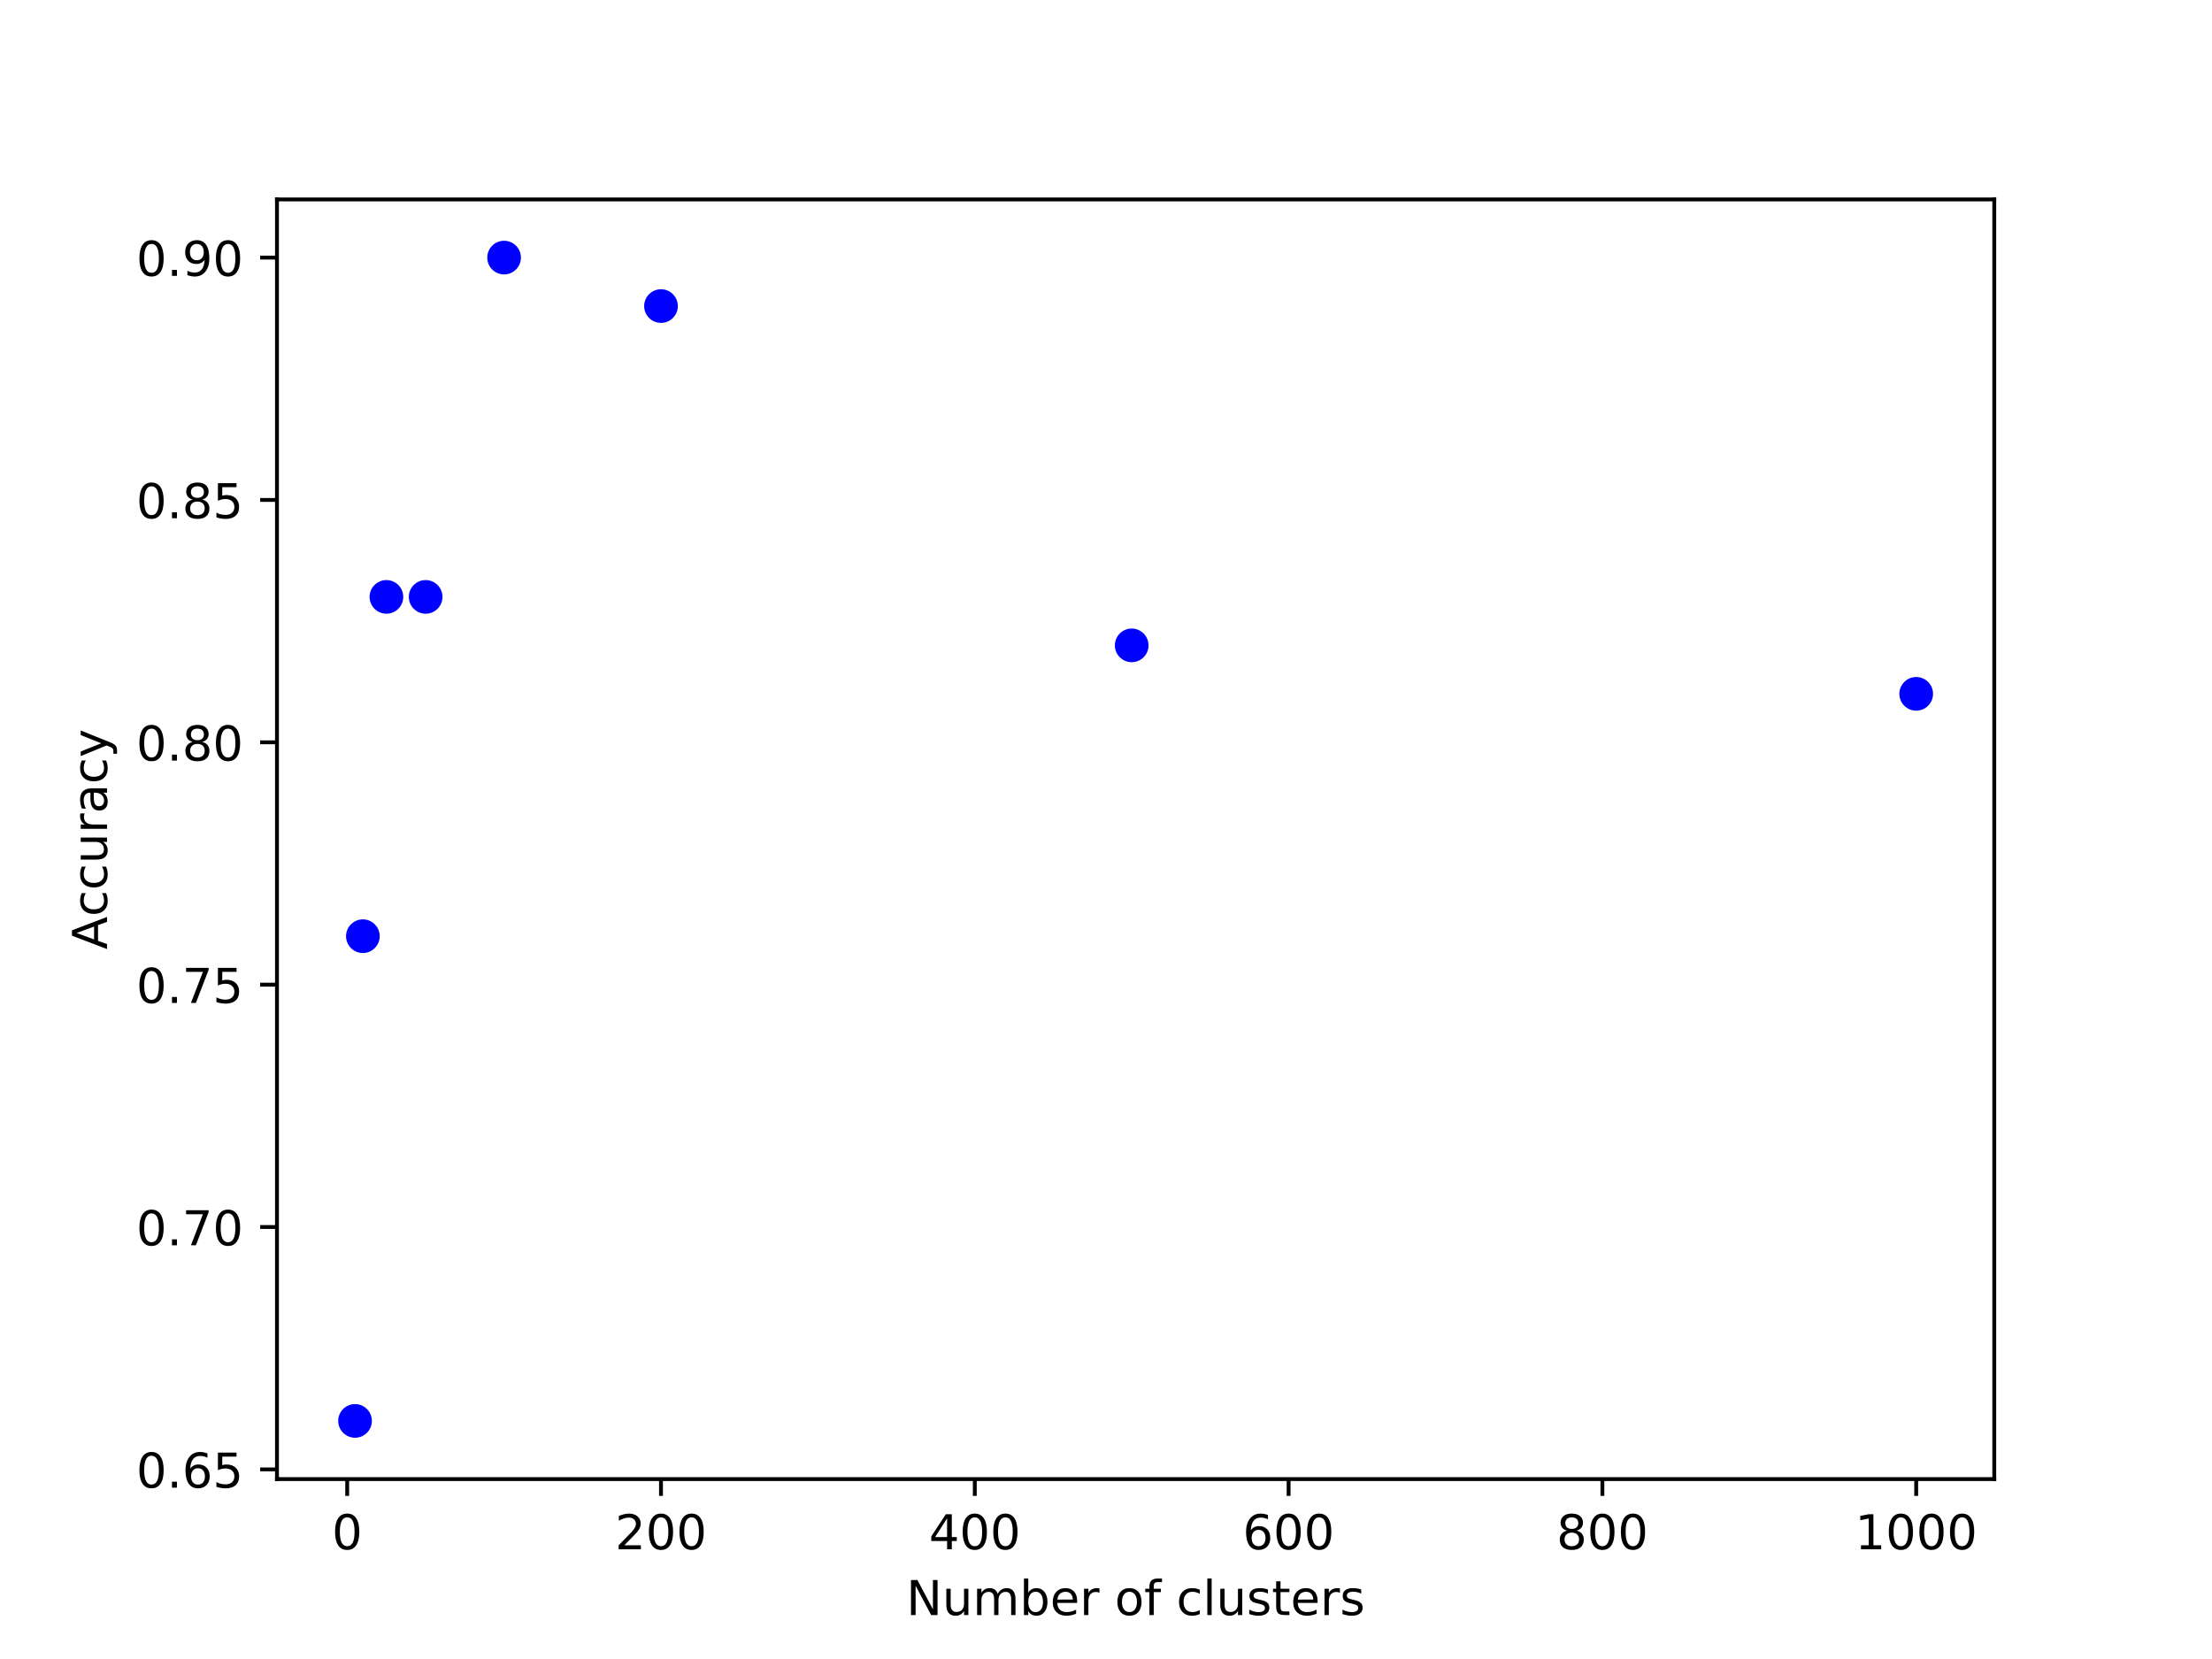
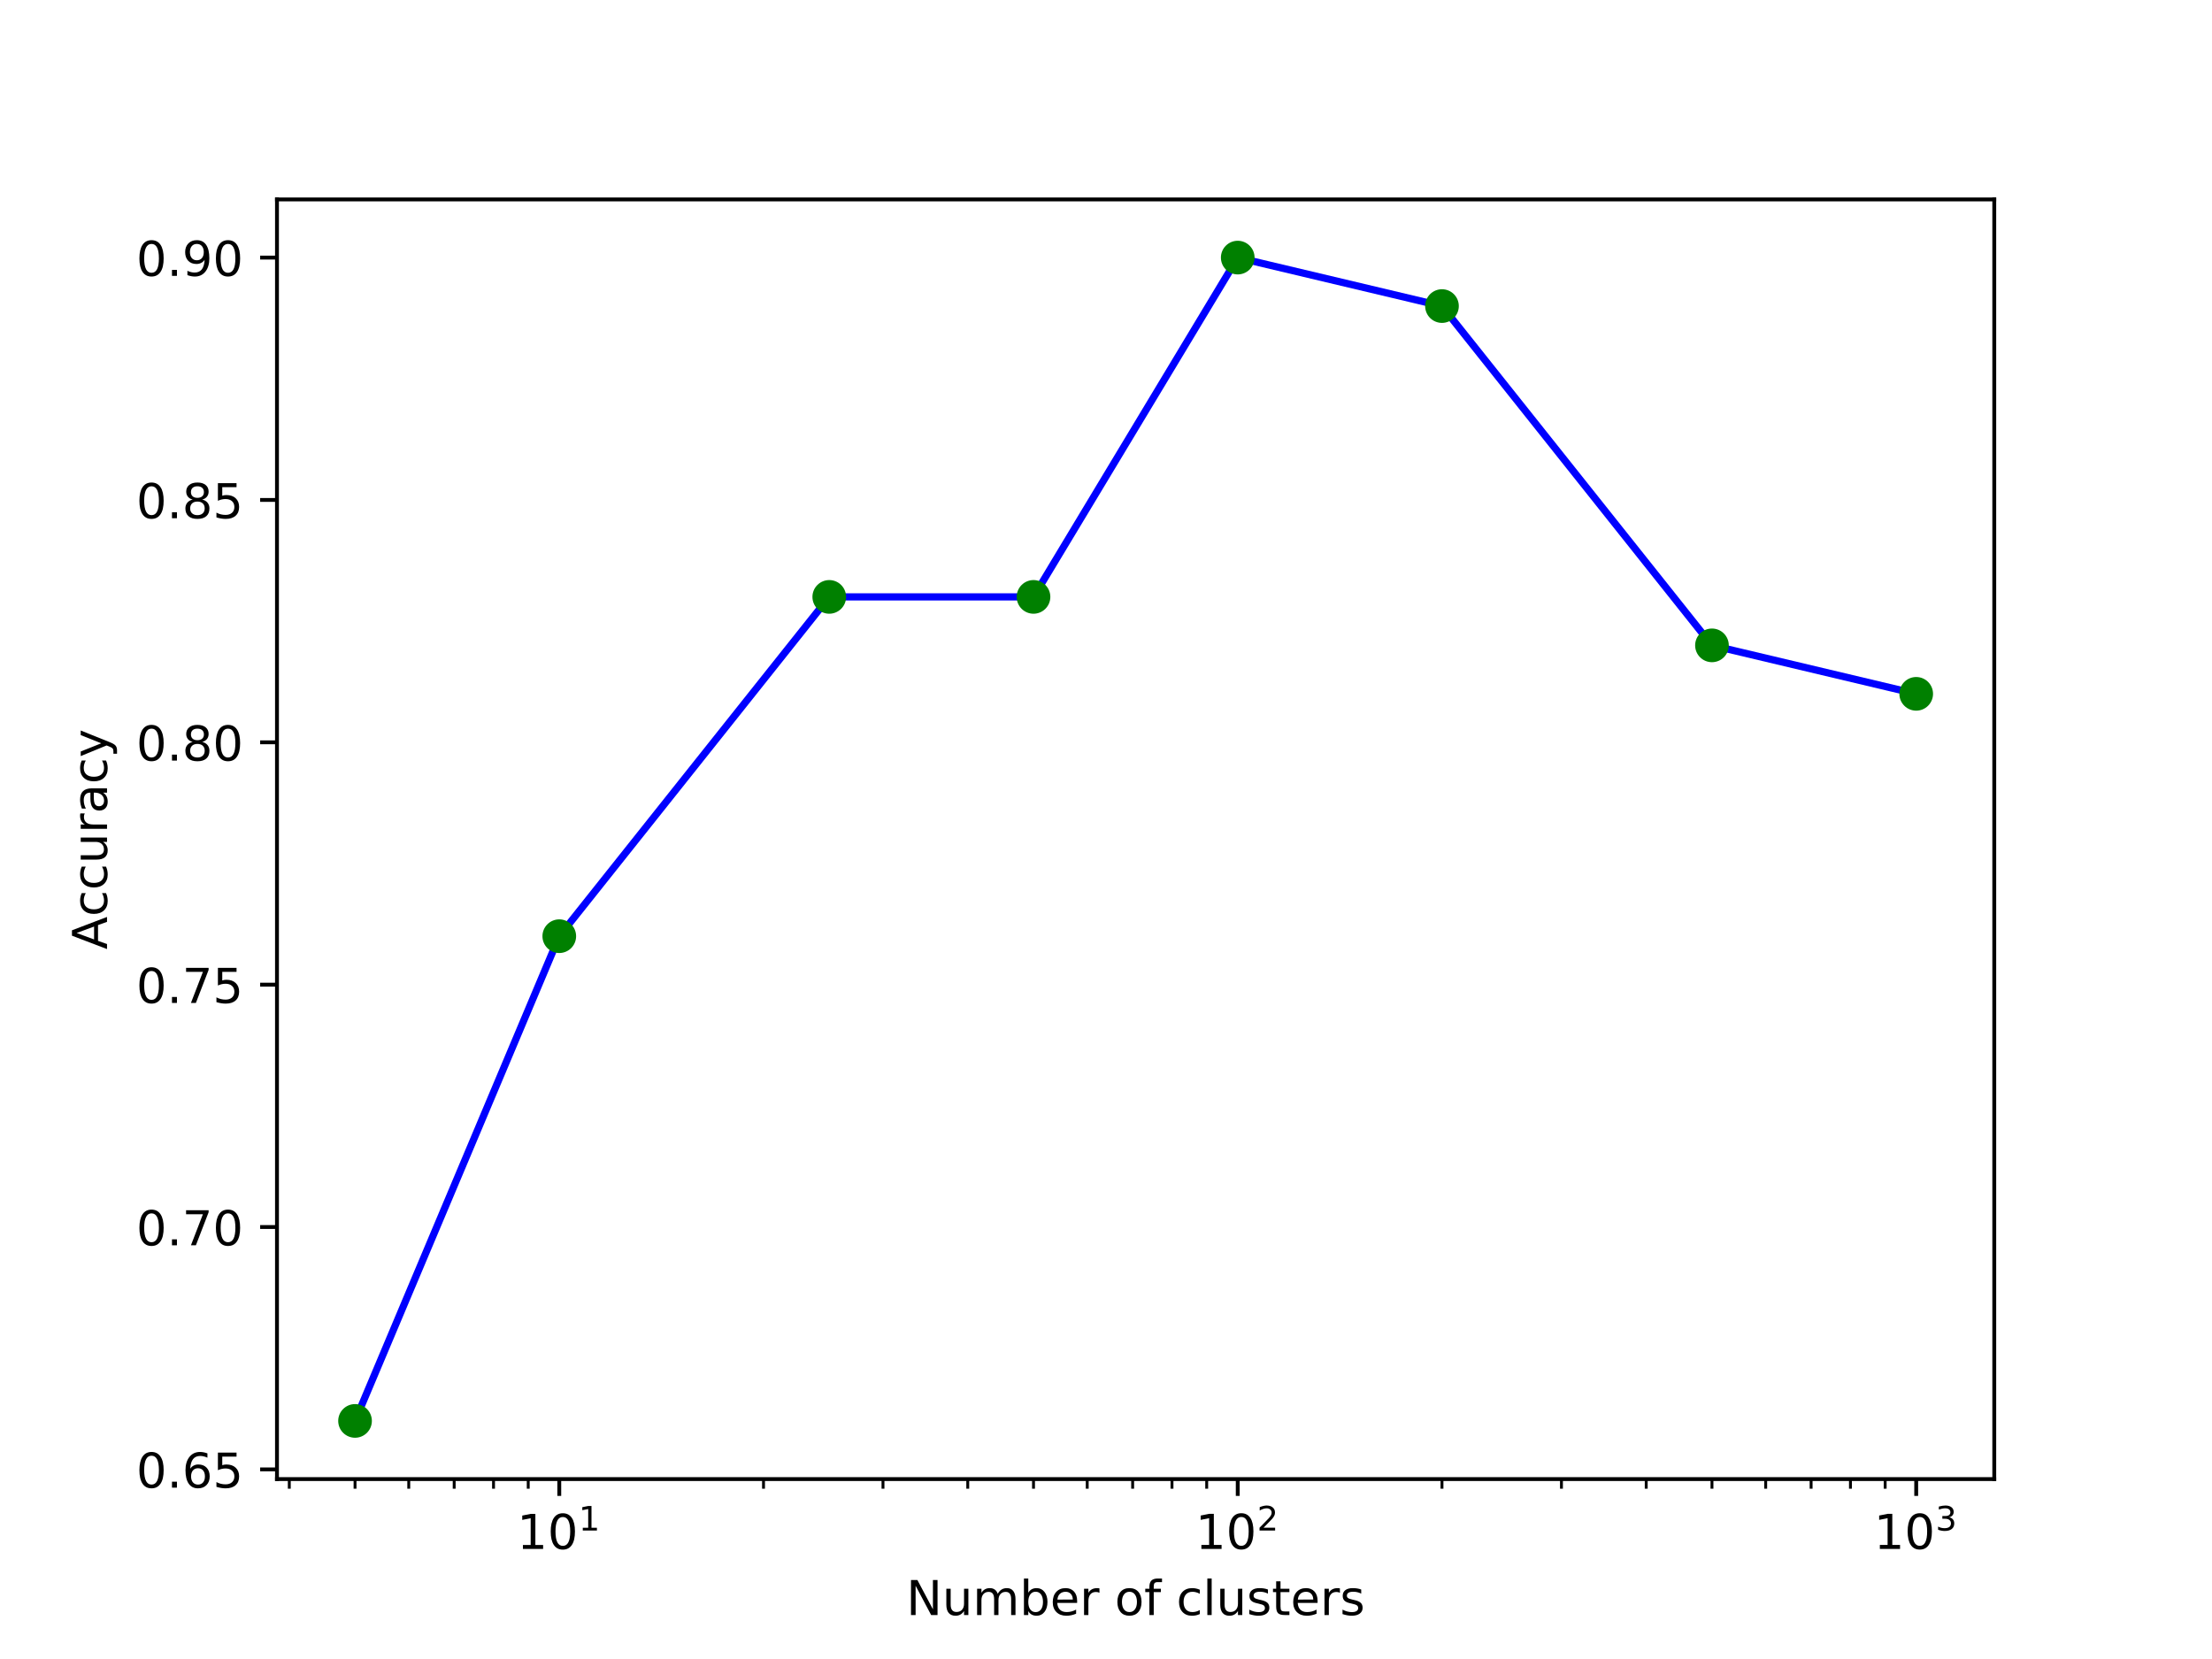
<svg xmlns="http://www.w3.org/2000/svg" xmlns:xlink="http://www.w3.org/1999/xlink" height="345pt" version="1.1" viewBox="0 0 460 345" width="460pt">
  <defs>
    <style type="text/css">
*{stroke-linecap:butt;stroke-linejoin:round;}
  </style>
  </defs>
  <g id="figure_1">
    <g id="patch_1">
      <path d="M 0 345.6  L 460.8 345.6  L 460.8 0  L 0 0  z " style="fill:#ffffff;" />
    </g>
    <g id="axes_1">
      <g id="patch_2">
        <path d="M 57.6 307.584  L 414.72 307.584  L 414.72 41.472  L 57.6 41.472  z " style="fill:#ffffff;" />
      </g>
      <g id="matplotlib.axis_1">
        <g id="xtick_1">
          <g id="line2d_1">
            <defs>
-               <path d="M 0 0  L 0 3.5  " id="mc10237310d" style="stroke:#000000;stroke-width:0.8;" />
-             </defs>
-             <g>
-               <use style="stroke:#000000;stroke-width:0.8;" x="72.201" xlink:href="#mc10237310d" y="307.584" />
+               <path d="M 0 0  L 0 3.5  " id="m82d08d644d" style="stroke:#000000;stroke-width:0.8;" />
+             </defs>
+             <g>
+               <use style="stroke:#000000;stroke-width:0.8;" x="116.305" xlink:href="#m82d08d644d" y="307.584" />
            </g>
          </g>
          <g id="text_1">
            <defs>
+               <path d="M 12.406 8.297  L 28.516 8.297  L 28.516 63.922  L 10.984 60.406  L 10.984 69.391  L 28.422 72.906  L 38.281 72.906  L 38.281 8.297  L 54.391 8.297  L 54.391 0  L 12.406 0  z " id="DejaVuSans-31" />
              <path d="M 31.781 66.406  Q 24.172 66.406 20.328 58.906  Q 16.5 51.422 16.5 36.375  Q 16.5 21.391 20.328 13.891  Q 24.172 6.391 31.781 6.391  Q 39.453 6.391 43.281 13.891  Q 47.125 21.391 47.125 36.375  Q 47.125 51.422 43.281 58.906  Q 39.453 66.406 31.781 66.406  z M 31.781 74.219  Q 44.047 74.219 50.516 64.516  Q 56.984 54.828 56.984 36.375  Q 56.984 17.969 50.516 8.266  Q 44.047 -1.422 31.781 -1.422  Q 19.531 -1.422 13.062 8.266  Q 6.594 17.969 6.594 36.375  Q 6.594 54.828 13.062 64.516  Q 19.531 74.219 31.781 74.219  z " id="DejaVuSans-30" />
            </defs>
-             <g transform="translate(69.02005 322.1824)scale(0.1 -0.1)">
-               <use xlink:href="#DejaVuSans-30" />
+             <g transform="translate(107.5053 322.1824)scale(0.1 -0.1)">
+               <use transform="translate(0 0.684375)" xlink:href="#DejaVuSans-31" />
+               <use transform="translate(63.62305 0.684375)" xlink:href="#DejaVuSans-30" />
+               <use transform="translate(128.2031 38.96563)scale(0.7)" xlink:href="#DejaVuSans-31" />
            </g>
          </g>
        </g>
        <g id="xtick_2">
          <g id="line2d_2">
            <g>
-               <use style="stroke:#000000;stroke-width:0.8;" x="137.458" xlink:href="#mc10237310d" y="307.584" />
+               <use style="stroke:#000000;stroke-width:0.8;" x="257.396" xlink:href="#m82d08d644d" y="307.584" />
            </g>
          </g>
          <g id="text_2">
            <defs>
              <path d="M 19.188 8.297  L 53.609 8.297  L 53.609 0  L 7.328 0  L 7.328 8.297  Q 12.938 14.109 22.625 23.891  Q 32.328 33.688 34.812 36.531  Q 39.547 41.844 41.422 45.531  Q 43.312 49.219 43.312 52.781  Q 43.312 58.594 39.234 62.25  Q 35.156 65.922 28.609 65.922  Q 23.969 65.922 18.812 64.312  Q 13.672 62.703 7.812 59.422  L 7.812 69.391  Q 13.766 71.781 18.938 73  Q 24.125 74.219 28.422 74.219  Q 39.75 74.219 46.484 68.547  Q 53.219 62.891 53.219 53.422  Q 53.219 48.922 51.531 44.891  Q 49.859 40.875 45.406 35.406  Q 44.188 33.984 37.641 27.219  Q 31.109 20.453 19.188 8.297  z " id="DejaVuSans-32" />
            </defs>
-             <g transform="translate(127.9147 322.1824)scale(0.1 -0.1)">
-               <use xlink:href="#DejaVuSans-32" />
-               <use x="63.623" xlink:href="#DejaVuSans-30" />
-               <use x="127.246" xlink:href="#DejaVuSans-30" />
+             <g transform="translate(248.5963 322.1824)scale(0.1 -0.1)">
+               <use transform="translate(0 0.765625)" xlink:href="#DejaVuSans-31" />
+               <use transform="translate(63.62305 0.765625)" xlink:href="#DejaVuSans-30" />
+               <use transform="translate(128.2031 39.04688)scale(0.7)" xlink:href="#DejaVuSans-32" />
            </g>
          </g>
        </g>
        <g id="xtick_3">
          <g id="line2d_3">
            <g>
-               <use style="stroke:#000000;stroke-width:0.8;" x="202.716" xlink:href="#mc10237310d" y="307.584" />
+               <use style="stroke:#000000;stroke-width:0.8;" x="398.487" xlink:href="#m82d08d644d" y="307.584" />
            </g>
          </g>
          <g id="text_3">
            <defs>
-               <path d="M 37.797 64.312  L 12.891 25.391  L 37.797 25.391  z M 35.203 72.906  L 47.609 72.906  L 47.609 25.391  L 58.016 25.391  L 58.016 17.188  L 47.609 17.188  L 47.609 0  L 37.797 0  L 37.797 17.188  L 4.891 17.188  L 4.891 26.703  z " id="DejaVuSans-34" />
-             </defs>
-             <g transform="translate(193.1719 322.1824)scale(0.1 -0.1)">
-               <use xlink:href="#DejaVuSans-34" />
-               <use x="63.623" xlink:href="#DejaVuSans-30" />
-               <use x="127.246" xlink:href="#DejaVuSans-30" />
+               <path d="M 40.578 39.312  Q 47.656 37.797 51.625 33  Q 55.609 28.219 55.609 21.188  Q 55.609 10.406 48.188 4.484  Q 40.766 -1.422 27.094 -1.422  Q 22.516 -1.422 17.656 -0.516  Q 12.797 0.391 7.625 2.203  L 7.625 11.719  Q 11.719 9.328 16.594 8.109  Q 21.484 6.891 26.812 6.891  Q 36.078 6.891 40.938 10.547  Q 45.797 14.203 45.797 21.188  Q 45.797 27.641 41.281 31.266  Q 36.766 34.906 28.719 34.906  L 20.219 34.906  L 20.219 43.016  L 29.109 43.016  Q 36.375 43.016 40.234 45.922  Q 44.094 48.828 44.094 54.297  Q 44.094 59.906 40.109 62.906  Q 36.141 65.922 28.719 65.922  Q 24.656 65.922 20.016 65.031  Q 15.375 64.156 9.812 62.312  L 9.812 71.094  Q 15.438 72.656 20.344 73.438  Q 25.25 74.219 29.594 74.219  Q 40.828 74.219 47.359 69.109  Q 53.906 64.016 53.906 55.328  Q 53.906 49.266 50.438 45.094  Q 46.969 40.922 40.578 39.312  z " id="DejaVuSans-33" />
+             </defs>
+             <g transform="translate(389.6873 322.1824)scale(0.1 -0.1)">
+               <use transform="translate(0 0.765625)" xlink:href="#DejaVuSans-31" />
+               <use transform="translate(63.62305 0.765625)" xlink:href="#DejaVuSans-30" />
+               <use transform="translate(128.2031 39.04688)scale(0.7)" xlink:href="#DejaVuSans-33" />
            </g>
          </g>
        </g>
        <g id="xtick_4">
          <g id="line2d_4">
-             <g>
-               <use style="stroke:#000000;stroke-width:0.8;" x="267.973" xlink:href="#mc10237310d" y="307.584" />
-             </g>
-           </g>
-           <g id="text_4">
-             <defs>
-               <path d="M 33.016 40.375  Q 26.375 40.375 22.484 35.828  Q 18.609 31.297 18.609 23.391  Q 18.609 15.531 22.484 10.953  Q 26.375 6.391 33.016 6.391  Q 39.656 6.391 43.531 10.953  Q 47.406 15.531 47.406 23.391  Q 47.406 31.297 43.531 35.828  Q 39.656 40.375 33.016 40.375  z M 52.594 71.297  L 52.594 62.312  Q 48.875 64.062 45.094 64.984  Q 41.312 65.922 37.594 65.922  Q 27.828 65.922 22.672 59.328  Q 17.531 52.734 16.797 39.406  Q 19.672 43.656 24.016 45.922  Q 28.375 48.188 33.594 48.188  Q 44.578 48.188 50.953 41.516  Q 57.328 34.859 57.328 23.391  Q 57.328 12.156 50.688 5.359  Q 44.047 -1.422 33.016 -1.422  Q 20.359 -1.422 13.672 8.266  Q 6.984 17.969 6.984 36.375  Q 6.984 53.656 15.188 63.938  Q 23.391 74.219 37.203 74.219  Q 40.922 74.219 44.703 73.484  Q 48.484 72.75 52.594 71.297  z " id="DejaVuSans-36" />
-             </defs>
-             <g transform="translate(258.4291 322.1824)scale(0.1 -0.1)">
-               <use xlink:href="#DejaVuSans-36" />
-               <use x="63.623" xlink:href="#DejaVuSans-30" />
-               <use x="127.246" xlink:href="#DejaVuSans-30" />
+             <defs>
+               <path d="M 0 0  L 0 2  " id="m2b86703323" style="stroke:#000000;stroke-width:0.6;" />
+             </defs>
+             <g>
+               <use style="stroke:#000000;stroke-width:0.6;" x="60.16" xlink:href="#m2b86703323" y="307.584" />
            </g>
          </g>
        </g>
        <g id="xtick_5">
          <g id="line2d_5">
            <g>
-               <use style="stroke:#000000;stroke-width:0.8;" x="333.23" xlink:href="#mc10237310d" y="307.584" />
-             </g>
-           </g>
-           <g id="text_5">
-             <defs>
-               <path d="M 31.781 34.625  Q 24.75 34.625 20.719 30.859  Q 16.703 27.094 16.703 20.516  Q 16.703 13.922 20.719 10.156  Q 24.75 6.391 31.781 6.391  Q 38.812 6.391 42.859 10.172  Q 46.922 13.969 46.922 20.516  Q 46.922 27.094 42.891 30.859  Q 38.875 34.625 31.781 34.625  z M 21.922 38.812  Q 15.578 40.375 12.031 44.719  Q 8.5 49.078 8.5 55.328  Q 8.5 64.062 14.719 69.141  Q 20.953 74.219 31.781 74.219  Q 42.672 74.219 48.875 69.141  Q 55.078 64.062 55.078 55.328  Q 55.078 49.078 51.531 44.719  Q 48 40.375 41.703 38.812  Q 48.828 37.156 52.797 32.312  Q 56.781 27.484 56.781 20.516  Q 56.781 9.906 50.312 4.234  Q 43.844 -1.422 31.781 -1.422  Q 19.734 -1.422 13.25 4.234  Q 6.781 9.906 6.781 20.516  Q 6.781 27.484 10.781 32.312  Q 14.797 37.156 21.922 38.812  z M 18.312 54.391  Q 18.312 48.734 21.844 45.562  Q 25.391 42.391 31.781 42.391  Q 38.141 42.391 41.719 45.562  Q 45.312 48.734 45.312 54.391  Q 45.312 60.062 41.719 63.234  Q 38.141 66.406 31.781 66.406  Q 25.391 66.406 21.844 63.234  Q 18.312 60.062 18.312 54.391  z " id="DejaVuSans-38" />
-             </defs>
-             <g transform="translate(323.6863 322.1824)scale(0.1 -0.1)">
-               <use xlink:href="#DejaVuSans-38" />
-               <use x="63.623" xlink:href="#DejaVuSans-30" />
-               <use x="127.246" xlink:href="#DejaVuSans-30" />
+               <use style="stroke:#000000;stroke-width:0.6;" x="73.833" xlink:href="#m2b86703323" y="307.584" />
            </g>
          </g>
        </g>
        <g id="xtick_6">
          <g id="line2d_6">
            <g>
-               <use style="stroke:#000000;stroke-width:0.8;" x="398.487" xlink:href="#mc10237310d" y="307.584" />
-             </g>
-           </g>
-           <g id="text_6">
-             <defs>
-               <path d="M 12.406 8.297  L 28.516 8.297  L 28.516 63.922  L 10.984 60.406  L 10.984 69.391  L 28.422 72.906  L 38.281 72.906  L 38.281 8.297  L 54.391 8.297  L 54.391 0  L 12.406 0  z " id="DejaVuSans-31" />
-             </defs>
-             <g transform="translate(385.7623 322.1824)scale(0.1 -0.1)">
-               <use xlink:href="#DejaVuSans-31" />
-               <use x="63.623" xlink:href="#DejaVuSans-30" />
-               <use x="127.246" xlink:href="#DejaVuSans-30" />
-               <use x="190.869" xlink:href="#DejaVuSans-30" />
-             </g>
-           </g>
-         </g>
-         <g id="text_7">
+               <use style="stroke:#000000;stroke-width:0.6;" x="85.004" xlink:href="#m2b86703323" y="307.584" />
+             </g>
+           </g>
+         </g>
+         <g id="xtick_7">
+           <g id="line2d_7">
+             <g>
+               <use style="stroke:#000000;stroke-width:0.6;" x="94.45" xlink:href="#m2b86703323" y="307.584" />
+             </g>
+           </g>
+         </g>
+         <g id="xtick_8">
+           <g id="line2d_8">
+             <g>
+               <use style="stroke:#000000;stroke-width:0.6;" x="102.632" xlink:href="#m2b86703323" y="307.584" />
+             </g>
+           </g>
+         </g>
+         <g id="xtick_9">
+           <g id="line2d_9">
+             <g>
+               <use style="stroke:#000000;stroke-width:0.6;" x="109.849" xlink:href="#m2b86703323" y="307.584" />
+             </g>
+           </g>
+         </g>
+         <g id="xtick_10">
+           <g id="line2d_10">
+             <g>
+               <use style="stroke:#000000;stroke-width:0.6;" x="158.778" xlink:href="#m2b86703323" y="307.584" />
+             </g>
+           </g>
+         </g>
+         <g id="xtick_11">
+           <g id="line2d_11">
+             <g>
+               <use style="stroke:#000000;stroke-width:0.6;" x="183.623" xlink:href="#m2b86703323" y="307.584" />
+             </g>
+           </g>
+         </g>
+         <g id="xtick_12">
+           <g id="line2d_12">
+             <g>
+               <use style="stroke:#000000;stroke-width:0.6;" x="201.251" xlink:href="#m2b86703323" y="307.584" />
+             </g>
+           </g>
+         </g>
+         <g id="xtick_13">
+           <g id="line2d_13">
+             <g>
+               <use style="stroke:#000000;stroke-width:0.6;" x="214.924" xlink:href="#m2b86703323" y="307.584" />
+             </g>
+           </g>
+         </g>
+         <g id="xtick_14">
+           <g id="line2d_14">
+             <g>
+               <use style="stroke:#000000;stroke-width:0.6;" x="226.095" xlink:href="#m2b86703323" y="307.584" />
+             </g>
+           </g>
+         </g>
+         <g id="xtick_15">
+           <g id="line2d_15">
+             <g>
+               <use style="stroke:#000000;stroke-width:0.6;" x="235.541" xlink:href="#m2b86703323" y="307.584" />
+             </g>
+           </g>
+         </g>
+         <g id="xtick_16">
+           <g id="line2d_16">
+             <g>
+               <use style="stroke:#000000;stroke-width:0.6;" x="243.723" xlink:href="#m2b86703323" y="307.584" />
+             </g>
+           </g>
+         </g>
+         <g id="xtick_17">
+           <g id="line2d_17">
+             <g>
+               <use style="stroke:#000000;stroke-width:0.6;" x="250.94" xlink:href="#m2b86703323" y="307.584" />
+             </g>
+           </g>
+         </g>
+         <g id="xtick_18">
+           <g id="line2d_18">
+             <g>
+               <use style="stroke:#000000;stroke-width:0.6;" x="299.869" xlink:href="#m2b86703323" y="307.584" />
+             </g>
+           </g>
+         </g>
+         <g id="xtick_19">
+           <g id="line2d_19">
+             <g>
+               <use style="stroke:#000000;stroke-width:0.6;" x="324.714" xlink:href="#m2b86703323" y="307.584" />
+             </g>
+           </g>
+         </g>
+         <g id="xtick_20">
+           <g id="line2d_20">
+             <g>
+               <use style="stroke:#000000;stroke-width:0.6;" x="342.342" xlink:href="#m2b86703323" y="307.584" />
+             </g>
+           </g>
+         </g>
+         <g id="xtick_21">
+           <g id="line2d_21">
+             <g>
+               <use style="stroke:#000000;stroke-width:0.6;" x="356.015" xlink:href="#m2b86703323" y="307.584" />
+             </g>
+           </g>
+         </g>
+         <g id="xtick_22">
+           <g id="line2d_22">
+             <g>
+               <use style="stroke:#000000;stroke-width:0.6;" x="367.186" xlink:href="#m2b86703323" y="307.584" />
+             </g>
+           </g>
+         </g>
+         <g id="xtick_23">
+           <g id="line2d_23">
+             <g>
+               <use style="stroke:#000000;stroke-width:0.6;" x="376.632" xlink:href="#m2b86703323" y="307.584" />
+             </g>
+           </g>
+         </g>
+         <g id="xtick_24">
+           <g id="line2d_24">
+             <g>
+               <use style="stroke:#000000;stroke-width:0.6;" x="384.814" xlink:href="#m2b86703323" y="307.584" />
+             </g>
+           </g>
+         </g>
+         <g id="xtick_25">
+           <g id="line2d_25">
+             <g>
+               <use style="stroke:#000000;stroke-width:0.6;" x="392.031" xlink:href="#m2b86703323" y="307.584" />
+             </g>
+           </g>
+         </g>
+         <g id="text_4">
          <defs>
            <path d="M 9.812 72.906  L 23.094 72.906  L 55.422 11.922  L 55.422 72.906  L 64.984 72.906  L 64.984 0  L 51.703 0  L 19.391 60.984  L 19.391 0  L 9.812 0  z " id="DejaVuSans-4e" />
            <path d="M 8.5 21.578  L 8.5 54.688  L 17.484 54.688  L 17.484 21.922  Q 17.484 14.156 20.5 10.266  Q 23.531 6.391 29.594 6.391  Q 36.859 6.391 41.078 11.031  Q 45.312 15.672 45.312 23.688  L 45.312 54.688  L 54.297 54.688  L 54.297 0  L 45.312 0  L 45.312 8.406  Q 42.047 3.422 37.719 1  Q 33.406 -1.422 27.688 -1.422  Q 18.266 -1.422 13.375 4.438  Q 8.5 10.297 8.5 21.578  z M 31.109 56  z " id="DejaVuSans-75" />
            <path d="M 52 44.188  Q 55.375 50.25 60.062 53.125  Q 64.75 56 71.094 56  Q 79.641 56 84.281 50.016  Q 88.922 44.047 88.922 33.016  L 88.922 0  L 79.891 0  L 79.891 32.719  Q 79.891 40.578 77.094 44.375  Q 74.312 48.188 68.609 48.188  Q 61.625 48.188 57.562 43.547  Q 53.516 38.922 53.516 30.906  L 53.516 0  L 44.484 0  L 44.484 32.719  Q 44.484 40.625 41.703 44.406  Q 38.922 48.188 33.109 48.188  Q 26.219 48.188 22.156 43.531  Q 18.109 38.875 18.109 30.906  L 18.109 0  L 9.078 0  L 9.078 54.688  L 18.109 54.688  L 18.109 46.188  Q 21.188 51.219 25.484 53.609  Q 29.781 56 35.688 56  Q 41.656 56 45.828 52.969  Q 50 49.953 52 44.188  z " id="DejaVuSans-6d" />
            <path d="M 48.688 27.297  Q 48.688 37.203 44.609 42.844  Q 40.531 48.484 33.406 48.484  Q 26.266 48.484 22.188 42.844  Q 18.109 37.203 18.109 27.297  Q 18.109 17.391 22.188 11.75  Q 26.266 6.109 33.406 6.109  Q 40.531 6.109 44.609 11.75  Q 48.688 17.391 48.688 27.297  z M 18.109 46.391  Q 20.953 51.266 25.266 53.625  Q 29.594 56 35.594 56  Q 45.562 56 51.781 48.094  Q 58.016 40.188 58.016 27.297  Q 58.016 14.406 51.781 6.484  Q 45.562 -1.422 35.594 -1.422  Q 29.594 -1.422 25.266 0.953  Q 20.953 3.328 18.109 8.203  L 18.109 0  L 9.078 0  L 9.078 75.984  L 18.109 75.984  z " id="DejaVuSans-62" />
            <path d="M 56.203 29.594  L 56.203 25.203  L 14.891 25.203  Q 15.484 15.922 20.484 11.062  Q 25.484 6.203 34.422 6.203  Q 39.594 6.203 44.453 7.469  Q 49.312 8.734 54.109 11.281  L 54.109 2.781  Q 49.266 0.734 44.188 -0.344  Q 39.109 -1.422 33.891 -1.422  Q 20.797 -1.422 13.156 6.188  Q 5.516 13.812 5.516 26.812  Q 5.516 40.234 12.766 48.109  Q 20.016 56 32.328 56  Q 43.359 56 49.781 48.891  Q 56.203 41.797 56.203 29.594  z M 47.219 32.234  Q 47.125 39.594 43.094 43.984  Q 39.062 48.391 32.422 48.391  Q 24.906 48.391 20.391 44.141  Q 15.875 39.891 15.188 32.172  z " id="DejaVuSans-65" />
            <path d="M 41.109 46.297  Q 39.594 47.172 37.812 47.578  Q 36.031 48 33.891 48  Q 26.266 48 22.188 43.047  Q 18.109 38.094 18.109 28.812  L 18.109 0  L 9.078 0  L 9.078 54.688  L 18.109 54.688  L 18.109 46.188  Q 20.953 51.172 25.484 53.578  Q 30.031 56 36.531 56  Q 37.453 56 38.578 55.875  Q 39.703 55.766 41.062 55.516  z " id="DejaVuSans-72" />
            <path id="DejaVuSans-20" />
            <path d="M 30.609 48.391  Q 23.391 48.391 19.188 42.75  Q 14.984 37.109 14.984 27.297  Q 14.984 17.484 19.156 11.844  Q 23.344 6.203 30.609 6.203  Q 37.797 6.203 41.984 11.859  Q 46.188 17.531 46.188 27.297  Q 46.188 37.016 41.984 42.703  Q 37.797 48.391 30.609 48.391  z M 30.609 56  Q 42.328 56 49.016 48.375  Q 55.719 40.766 55.719 27.297  Q 55.719 13.875 49.016 6.219  Q 42.328 -1.422 30.609 -1.422  Q 18.844 -1.422 12.172 6.219  Q 5.516 13.875 5.516 27.297  Q 5.516 40.766 12.172 48.375  Q 18.844 56 30.609 56  z " id="DejaVuSans-6f" />
            <path d="M 37.109 75.984  L 37.109 68.5  L 28.516 68.5  Q 23.688 68.5 21.797 66.547  Q 19.922 64.594 19.922 59.516  L 19.922 54.688  L 34.719 54.688  L 34.719 47.703  L 19.922 47.703  L 19.922 0  L 10.891 0  L 10.891 47.703  L 2.297 47.703  L 2.297 54.688  L 10.891 54.688  L 10.891 58.5  Q 10.891 67.625 15.141 71.797  Q 19.391 75.984 28.609 75.984  z " id="DejaVuSans-66" />
            <path d="M 48.781 52.594  L 48.781 44.188  Q 44.969 46.297 41.141 47.344  Q 37.312 48.391 33.406 48.391  Q 24.656 48.391 19.812 42.844  Q 14.984 37.312 14.984 27.297  Q 14.984 17.281 19.812 11.734  Q 24.656 6.203 33.406 6.203  Q 37.312 6.203 41.141 7.25  Q 44.969 8.297 48.781 10.406  L 48.781 2.094  Q 45.016 0.344 40.984 -0.531  Q 36.969 -1.422 32.422 -1.422  Q 20.062 -1.422 12.781 6.344  Q 5.516 14.109 5.516 27.297  Q 5.516 40.672 12.859 48.328  Q 20.219 56 33.016 56  Q 37.156 56 41.109 55.141  Q 45.062 54.297 48.781 52.594  z " id="DejaVuSans-63" />
            <path d="M 9.422 75.984  L 18.406 75.984  L 18.406 0  L 9.422 0  z " id="DejaVuSans-6c" />
            <path d="M 44.281 53.078  L 44.281 44.578  Q 40.484 46.531 36.375 47.5  Q 32.281 48.484 27.875 48.484  Q 21.188 48.484 17.844 46.438  Q 14.5 44.391 14.5 40.281  Q 14.5 37.156 16.891 35.375  Q 19.281 33.594 26.516 31.984  L 29.594 31.297  Q 39.156 29.25 43.188 25.516  Q 47.219 21.781 47.219 15.094  Q 47.219 7.469 41.188 3.016  Q 35.156 -1.422 24.609 -1.422  Q 20.219 -1.422 15.453 -0.562  Q 10.688 0.297 5.422 2  L 5.422 11.281  Q 10.406 8.688 15.234 7.391  Q 20.062 6.109 24.812 6.109  Q 31.156 6.109 34.562 8.281  Q 37.984 10.453 37.984 14.406  Q 37.984 18.062 35.516 20.016  Q 33.062 21.969 24.703 23.781  L 21.578 24.516  Q 13.234 26.266 9.516 29.906  Q 5.812 33.547 5.812 39.891  Q 5.812 47.609 11.281 51.797  Q 16.75 56 26.812 56  Q 31.781 56 36.172 55.266  Q 40.578 54.547 44.281 53.078  z " id="DejaVuSans-73" />
            <path d="M 18.312 70.219  L 18.312 54.688  L 36.812 54.688  L 36.812 47.703  L 18.312 47.703  L 18.312 18.016  Q 18.312 11.328 20.141 9.422  Q 21.969 7.516 27.594 7.516  L 36.812 7.516  L 36.812 0  L 27.594 0  Q 17.188 0 13.234 3.875  Q 9.281 7.766 9.281 18.016  L 9.281 47.703  L 2.688 47.703  L 2.688 54.688  L 9.281 54.688  L 9.281 70.219  z " id="DejaVuSans-74" />
          </defs>
          <g transform="translate(188.4678 335.8606)scale(0.1 -0.1)">
            <use xlink:href="#DejaVuSans-4e" />
            <use x="74.805" xlink:href="#DejaVuSans-75" />
            <use x="138.184" xlink:href="#DejaVuSans-6d" />
            <use x="235.596" xlink:href="#DejaVuSans-62" />
            <use x="299.072" xlink:href="#DejaVuSans-65" />
            <use x="360.596" xlink:href="#DejaVuSans-72" />
            <use x="401.709" xlink:href="#DejaVuSans-20" />
            <use x="433.496" xlink:href="#DejaVuSans-6f" />
            <use x="494.678" xlink:href="#DejaVuSans-66" />
            <use x="529.883" xlink:href="#DejaVuSans-20" />
            <use x="561.67" xlink:href="#DejaVuSans-63" />
            <use x="616.65" xlink:href="#DejaVuSans-6c" />
            <use x="644.434" xlink:href="#DejaVuSans-75" />
            <use x="707.812" xlink:href="#DejaVuSans-73" />
            <use x="759.912" xlink:href="#DejaVuSans-74" />
            <use x="799.121" xlink:href="#DejaVuSans-65" />
            <use x="860.645" xlink:href="#DejaVuSans-72" />
            <use x="901.758" xlink:href="#DejaVuSans-73" />
          </g>
        </g>
      </g>
      <g id="matplotlib.axis_2">
        <g id="ytick_1">
-           <g id="line2d_7">
-             <defs>
-               <path d="M 0 0  L -3.5 0  " id="m57e604b281" style="stroke:#000000;stroke-width:0.8;" />
-             </defs>
-             <g>
-               <use style="stroke:#000000;stroke-width:0.8;" x="57.6" xlink:href="#m57e604b281" y="305.568" />
-             </g>
-           </g>
-           <g id="text_8">
+           <g id="line2d_26">
+             <defs>
+               <path d="M 0 0  L -3.5 0  " id="m46b5823ae0" style="stroke:#000000;stroke-width:0.8;" />
+             </defs>
+             <g>
+               <use style="stroke:#000000;stroke-width:0.8;" x="57.6" xlink:href="#m46b5823ae0" y="305.568" />
+             </g>
+           </g>
+           <g id="text_5">
            <defs>
              <path d="M 10.688 12.406  L 21 12.406  L 21 0  L 10.688 0  z " id="DejaVuSans-2e" />
+               <path d="M 33.016 40.375  Q 26.375 40.375 22.484 35.828  Q 18.609 31.297 18.609 23.391  Q 18.609 15.531 22.484 10.953  Q 26.375 6.391 33.016 6.391  Q 39.656 6.391 43.531 10.953  Q 47.406 15.531 47.406 23.391  Q 47.406 31.297 43.531 35.828  Q 39.656 40.375 33.016 40.375  z M 52.594 71.297  L 52.594 62.312  Q 48.875 64.062 45.094 64.984  Q 41.312 65.922 37.594 65.922  Q 27.828 65.922 22.672 59.328  Q 17.531 52.734 16.797 39.406  Q 19.672 43.656 24.016 45.922  Q 28.375 48.188 33.594 48.188  Q 44.578 48.188 50.953 41.516  Q 57.328 34.859 57.328 23.391  Q 57.328 12.156 50.688 5.359  Q 44.047 -1.422 33.016 -1.422  Q 20.359 -1.422 13.672 8.266  Q 6.984 17.969 6.984 36.375  Q 6.984 53.656 15.188 63.938  Q 23.391 74.219 37.203 74.219  Q 40.922 74.219 44.703 73.484  Q 48.484 72.75 52.594 71.297  z " id="DejaVuSans-36" />
              <path d="M 10.797 72.906  L 49.516 72.906  L 49.516 64.594  L 19.828 64.594  L 19.828 46.734  Q 21.969 47.469 24.109 47.828  Q 26.266 48.188 28.422 48.188  Q 40.625 48.188 47.75 41.5  Q 54.891 34.812 54.891 23.391  Q 54.891 11.625 47.562 5.094  Q 40.234 -1.422 26.906 -1.422  Q 22.312 -1.422 17.547 -0.641  Q 12.797 0.141 7.719 1.703  L 7.719 11.625  Q 12.109 9.234 16.797 8.062  Q 21.484 6.891 26.703 6.891  Q 35.156 6.891 40.078 11.328  Q 45.016 15.766 45.016 23.391  Q 45.016 31 40.078 35.438  Q 35.156 39.891 26.703 39.891  Q 22.75 39.891 18.812 39.016  Q 14.891 38.141 10.797 36.281  z " id="DejaVuSans-35" />
            </defs>
            <g transform="translate(28.33438 309.3672)scale(0.1 -0.1)">
              <use xlink:href="#DejaVuSans-30" />
              <use x="63.623" xlink:href="#DejaVuSans-2e" />
              <use x="95.41" xlink:href="#DejaVuSans-36" />
              <use x="159.033" xlink:href="#DejaVuSans-35" />
            </g>
          </g>
        </g>
        <g id="ytick_2">
-           <g id="line2d_8">
-             <g>
-               <use style="stroke:#000000;stroke-width:0.8;" x="57.6" xlink:href="#m57e604b281" y="255.168" />
-             </g>
-           </g>
-           <g id="text_9">
+           <g id="line2d_27">
+             <g>
+               <use style="stroke:#000000;stroke-width:0.8;" x="57.6" xlink:href="#m46b5823ae0" y="255.168" />
+             </g>
+           </g>
+           <g id="text_6">
            <defs>
              <path d="M 8.203 72.906  L 55.078 72.906  L 55.078 68.703  L 28.609 0  L 18.312 0  L 43.219 64.594  L 8.203 64.594  z " id="DejaVuSans-37" />
            </defs>
            <g transform="translate(28.33438 258.9672)scale(0.1 -0.1)">
              <use xlink:href="#DejaVuSans-30" />
              <use x="63.623" xlink:href="#DejaVuSans-2e" />
              <use x="95.41" xlink:href="#DejaVuSans-37" />
              <use x="159.033" xlink:href="#DejaVuSans-30" />
            </g>
          </g>
        </g>
        <g id="ytick_3">
-           <g id="line2d_9">
-             <g>
-               <use style="stroke:#000000;stroke-width:0.8;" x="57.6" xlink:href="#m57e604b281" y="204.768" />
-             </g>
-           </g>
-           <g id="text_10">
+           <g id="line2d_28">
+             <g>
+               <use style="stroke:#000000;stroke-width:0.8;" x="57.6" xlink:href="#m46b5823ae0" y="204.768" />
+             </g>
+           </g>
+           <g id="text_7">
            <g transform="translate(28.33438 208.5672)scale(0.1 -0.1)">
              <use xlink:href="#DejaVuSans-30" />
              <use x="63.623" xlink:href="#DejaVuSans-2e" />
              <use x="95.41" xlink:href="#DejaVuSans-37" />
              <use x="159.033" xlink:href="#DejaVuSans-35" />
            </g>
          </g>
        </g>
        <g id="ytick_4">
-           <g id="line2d_10">
-             <g>
-               <use style="stroke:#000000;stroke-width:0.8;" x="57.6" xlink:href="#m57e604b281" y="154.368" />
-             </g>
-           </g>
-           <g id="text_11">
+           <g id="line2d_29">
+             <g>
+               <use style="stroke:#000000;stroke-width:0.8;" x="57.6" xlink:href="#m46b5823ae0" y="154.368" />
+             </g>
+           </g>
+           <g id="text_8">
+             <defs>
+               <path d="M 31.781 34.625  Q 24.75 34.625 20.719 30.859  Q 16.703 27.094 16.703 20.516  Q 16.703 13.922 20.719 10.156  Q 24.75 6.391 31.781 6.391  Q 38.812 6.391 42.859 10.172  Q 46.922 13.969 46.922 20.516  Q 46.922 27.094 42.891 30.859  Q 38.875 34.625 31.781 34.625  z M 21.922 38.812  Q 15.578 40.375 12.031 44.719  Q 8.5 49.078 8.5 55.328  Q 8.5 64.062 14.719 69.141  Q 20.953 74.219 31.781 74.219  Q 42.672 74.219 48.875 69.141  Q 55.078 64.062 55.078 55.328  Q 55.078 49.078 51.531 44.719  Q 48 40.375 41.703 38.812  Q 48.828 37.156 52.797 32.312  Q 56.781 27.484 56.781 20.516  Q 56.781 9.906 50.312 4.234  Q 43.844 -1.422 31.781 -1.422  Q 19.734 -1.422 13.25 4.234  Q 6.781 9.906 6.781 20.516  Q 6.781 27.484 10.781 32.312  Q 14.797 37.156 21.922 38.812  z M 18.312 54.391  Q 18.312 48.734 21.844 45.562  Q 25.391 42.391 31.781 42.391  Q 38.141 42.391 41.719 45.562  Q 45.312 48.734 45.312 54.391  Q 45.312 60.062 41.719 63.234  Q 38.141 66.406 31.781 66.406  Q 25.391 66.406 21.844 63.234  Q 18.312 60.062 18.312 54.391  z " id="DejaVuSans-38" />
+             </defs>
            <g transform="translate(28.33438 158.1672)scale(0.1 -0.1)">
              <use xlink:href="#DejaVuSans-30" />
              <use x="63.623" xlink:href="#DejaVuSans-2e" />
              <use x="95.41" xlink:href="#DejaVuSans-38" />
              <use x="159.033" xlink:href="#DejaVuSans-30" />
            </g>
          </g>
        </g>
        <g id="ytick_5">
-           <g id="line2d_11">
-             <g>
-               <use style="stroke:#000000;stroke-width:0.8;" x="57.6" xlink:href="#m57e604b281" y="103.968" />
-             </g>
-           </g>
-           <g id="text_12">
+           <g id="line2d_30">
+             <g>
+               <use style="stroke:#000000;stroke-width:0.8;" x="57.6" xlink:href="#m46b5823ae0" y="103.968" />
+             </g>
+           </g>
+           <g id="text_9">
            <g transform="translate(28.33438 107.7672)scale(0.1 -0.1)">
              <use xlink:href="#DejaVuSans-30" />
              <use x="63.623" xlink:href="#DejaVuSans-2e" />
              <use x="95.41" xlink:href="#DejaVuSans-38" />
              <use x="159.033" xlink:href="#DejaVuSans-35" />
            </g>
          </g>
        </g>
        <g id="ytick_6">
-           <g id="line2d_12">
-             <g>
-               <use style="stroke:#000000;stroke-width:0.8;" x="57.6" xlink:href="#m57e604b281" y="53.568" />
-             </g>
-           </g>
-           <g id="text_13">
+           <g id="line2d_31">
+             <g>
+               <use style="stroke:#000000;stroke-width:0.8;" x="57.6" xlink:href="#m46b5823ae0" y="53.568" />
+             </g>
+           </g>
+           <g id="text_10">
            <defs>
              <path d="M 10.984 1.516  L 10.984 10.5  Q 14.703 8.734 18.5 7.812  Q 22.312 6.891 25.984 6.891  Q 35.75 6.891 40.891 13.453  Q 46.047 20.016 46.781 33.406  Q 43.953 29.203 39.594 26.953  Q 35.25 24.703 29.984 24.703  Q 19.047 24.703 12.672 31.312  Q 6.297 37.938 6.297 49.422  Q 6.297 60.641 12.938 67.422  Q 19.578 74.219 30.609 74.219  Q 43.266 74.219 49.922 64.516  Q 56.594 54.828 56.594 36.375  Q 56.594 19.141 48.406 8.859  Q 40.234 -1.422 26.422 -1.422  Q 22.703 -1.422 18.891 -0.688  Q 15.094 0.047 10.984 1.516  z M 30.609 32.422  Q 37.25 32.422 41.125 36.953  Q 45.016 41.5 45.016 49.422  Q 45.016 57.281 41.125 61.844  Q 37.25 66.406 30.609 66.406  Q 23.969 66.406 20.094 61.844  Q 16.219 57.281 16.219 49.422  Q 16.219 41.5 20.094 36.953  Q 23.969 32.422 30.609 32.422  z " id="DejaVuSans-39" />
            </defs>
            <g transform="translate(28.33438 57.36722)scale(0.1 -0.1)">
              <use xlink:href="#DejaVuSans-30" />
              <use x="63.623" xlink:href="#DejaVuSans-2e" />
              <use x="95.41" xlink:href="#DejaVuSans-39" />
              <use x="159.033" xlink:href="#DejaVuSans-30" />
            </g>
          </g>
        </g>
-         <g id="text_14">
+         <g id="text_11">
          <defs>
            <path d="M 34.188 63.188  L 20.797 26.906  L 47.609 26.906  z M 28.609 72.906  L 39.797 72.906  L 67.578 0  L 57.328 0  L 50.688 18.703  L 17.828 18.703  L 11.188 0  L 0.781 0  z " id="DejaVuSans-41" />
            <path d="M 34.281 27.484  Q 23.391 27.484 19.188 25  Q 14.984 22.516 14.984 16.5  Q 14.984 11.719 18.141 8.906  Q 21.297 6.109 26.703 6.109  Q 34.188 6.109 38.703 11.406  Q 43.219 16.703 43.219 25.484  L 43.219 27.484  z M 52.203 31.203  L 52.203 0  L 43.219 0  L 43.219 8.297  Q 40.141 3.328 35.547 0.953  Q 30.953 -1.422 24.312 -1.422  Q 15.922 -1.422 10.953 3.297  Q 6 8.016 6 15.922  Q 6 25.141 12.172 29.828  Q 18.359 34.516 30.609 34.516  L 43.219 34.516  L 43.219 35.406  Q 43.219 41.609 39.141 45  Q 35.062 48.391 27.688 48.391  Q 23 48.391 18.547 47.266  Q 14.109 46.141 10.016 43.891  L 10.016 52.203  Q 14.938 54.109 19.578 55.047  Q 24.219 56 28.609 56  Q 40.484 56 46.344 49.844  Q 52.203 43.703 52.203 31.203  z " id="DejaVuSans-61" />
            <path d="M 32.172 -5.078  Q 28.375 -14.844 24.75 -17.812  Q 21.141 -20.797 15.094 -20.797  L 7.906 -20.797  L 7.906 -13.281  L 13.188 -13.281  Q 16.891 -13.281 18.938 -11.516  Q 21 -9.766 23.484 -3.219  L 25.094 0.875  L 2.984 54.688  L 12.5 54.688  L 29.594 11.922  L 46.688 54.688  L 56.203 54.688  z " id="DejaVuSans-79" />
          </defs>
          <g transform="translate(22.25469 197.4428)rotate(-90)scale(0.1 -0.1)">
            <use xlink:href="#DejaVuSans-41" />
            <use x="68.393" xlink:href="#DejaVuSans-63" />
            <use x="123.373" xlink:href="#DejaVuSans-63" />
            <use x="178.354" xlink:href="#DejaVuSans-75" />
            <use x="241.732" xlink:href="#DejaVuSans-72" />
            <use x="282.846" xlink:href="#DejaVuSans-61" />
            <use x="344.125" xlink:href="#DejaVuSans-63" />
            <use x="399.105" xlink:href="#DejaVuSans-79" />
          </g>
        </g>
      </g>
-       <g id="line2d_13">
+       <g id="line2d_32">
+         <path clip-path="url(#p253ebb42a4)" d="M 73.833 295.488  L 116.305 194.688  L 172.451 124.128  L 214.924 124.128  L 257.396 53.568  L 299.869 63.648  L 356.015 134.208  L 398.487 144.288  " style="fill:none;stroke:#0000ff;stroke-linecap:square;stroke-width:1.5;" />
+       </g>
+       <g id="line2d_33">
        <defs>
-           <path d="M 0 3  C 0.796 3 1.559 2.684 2.121 2.121  C 2.684 1.559 3 0.796 3 0  C 3 -0.796 2.684 -1.559 2.121 -2.121  C 1.559 -2.684 0.796 -3 0 -3  C -0.796 -3 -1.559 -2.684 -2.121 -2.121  C -2.684 -1.559 -3 -0.796 -3 0  C -3 0.796 -2.684 1.559 -2.121 2.121  C -1.559 2.684 -0.796 3 0 3  z " id="m983d1d3f27" style="stroke:#0000ff;" />
+           <path d="M 0 3  C 0.796 3 1.559 2.684 2.121 2.121  C 2.684 1.559 3 0.796 3 0  C 3 -0.796 2.684 -1.559 2.121 -2.121  C 1.559 -2.684 0.796 -3 0 -3  C -0.796 -3 -1.559 -2.684 -2.121 -2.121  C -2.684 -1.559 -3 -0.796 -3 0  C -3 0.796 -2.684 1.559 -2.121 2.121  C -1.559 2.684 -0.796 3 0 3  z " id="m751de6cc41" style="stroke:#008000;" />
        </defs>
-         <g clip-path="url(#pf25800f7ec)">
-           <use style="fill:#0000ff;stroke:#0000ff;" x="73.833" xlink:href="#m983d1d3f27" y="295.488" />
-           <use style="fill:#0000ff;stroke:#0000ff;" x="80.358" xlink:href="#m983d1d3f27" y="124.128" />
-           <use style="fill:#0000ff;stroke:#0000ff;" x="398.487" xlink:href="#m983d1d3f27" y="144.288" />
-           <use style="fill:#0000ff;stroke:#0000ff;" x="88.516" xlink:href="#m983d1d3f27" y="124.128" />
-           <use style="fill:#0000ff;stroke:#0000ff;" x="235.344" xlink:href="#m983d1d3f27" y="134.208" />
-           <use style="fill:#0000ff;stroke:#0000ff;" x="75.464" xlink:href="#m983d1d3f27" y="194.688" />
-           <use style="fill:#0000ff;stroke:#0000ff;" x="104.83" xlink:href="#m983d1d3f27" y="53.568" />
-           <use style="fill:#0000ff;stroke:#0000ff;" x="137.458" xlink:href="#m983d1d3f27" y="63.648" />
+         <g clip-path="url(#p253ebb42a4)">
+           <use style="fill:#008000;stroke:#008000;" x="73.833" xlink:href="#m751de6cc41" y="295.488" />
+           <use style="fill:#008000;stroke:#008000;" x="116.305" xlink:href="#m751de6cc41" y="194.688" />
+           <use style="fill:#008000;stroke:#008000;" x="172.451" xlink:href="#m751de6cc41" y="124.128" />
+           <use style="fill:#008000;stroke:#008000;" x="214.924" xlink:href="#m751de6cc41" y="124.128" />
+           <use style="fill:#008000;stroke:#008000;" x="257.396" xlink:href="#m751de6cc41" y="53.568" />
+           <use style="fill:#008000;stroke:#008000;" x="299.869" xlink:href="#m751de6cc41" y="63.648" />
+           <use style="fill:#008000;stroke:#008000;" x="356.015" xlink:href="#m751de6cc41" y="134.208" />
+           <use style="fill:#008000;stroke:#008000;" x="398.487" xlink:href="#m751de6cc41" y="144.288" />
        </g>
      </g>
      <g id="patch_3">
        <path d="M 57.6 307.584  L 57.6 41.472  " style="fill:none;stroke:#000000;stroke-linecap:square;stroke-linejoin:miter;stroke-width:0.8;" />
      </g>
      <g id="patch_4">
        <path d="M 414.72 307.584  L 414.72 41.472  " style="fill:none;stroke:#000000;stroke-linecap:square;stroke-linejoin:miter;stroke-width:0.8;" />
      </g>
      <g id="patch_5">
        <path d="M 57.6 307.584  L 414.72 307.584  " style="fill:none;stroke:#000000;stroke-linecap:square;stroke-linejoin:miter;stroke-width:0.8;" />
      </g>
      <g id="patch_6">
        <path d="M 57.6 41.472  L 414.72 41.472  " style="fill:none;stroke:#000000;stroke-linecap:square;stroke-linejoin:miter;stroke-width:0.8;" />
      </g>
    </g>
  </g>
  <defs>
-     <clipPath id="pf25800f7ec">
+     <clipPath id="p253ebb42a4">
      <rect height="266.112" width="357.12" x="57.6" y="41.472" />
    </clipPath>
  </defs>
</svg>
